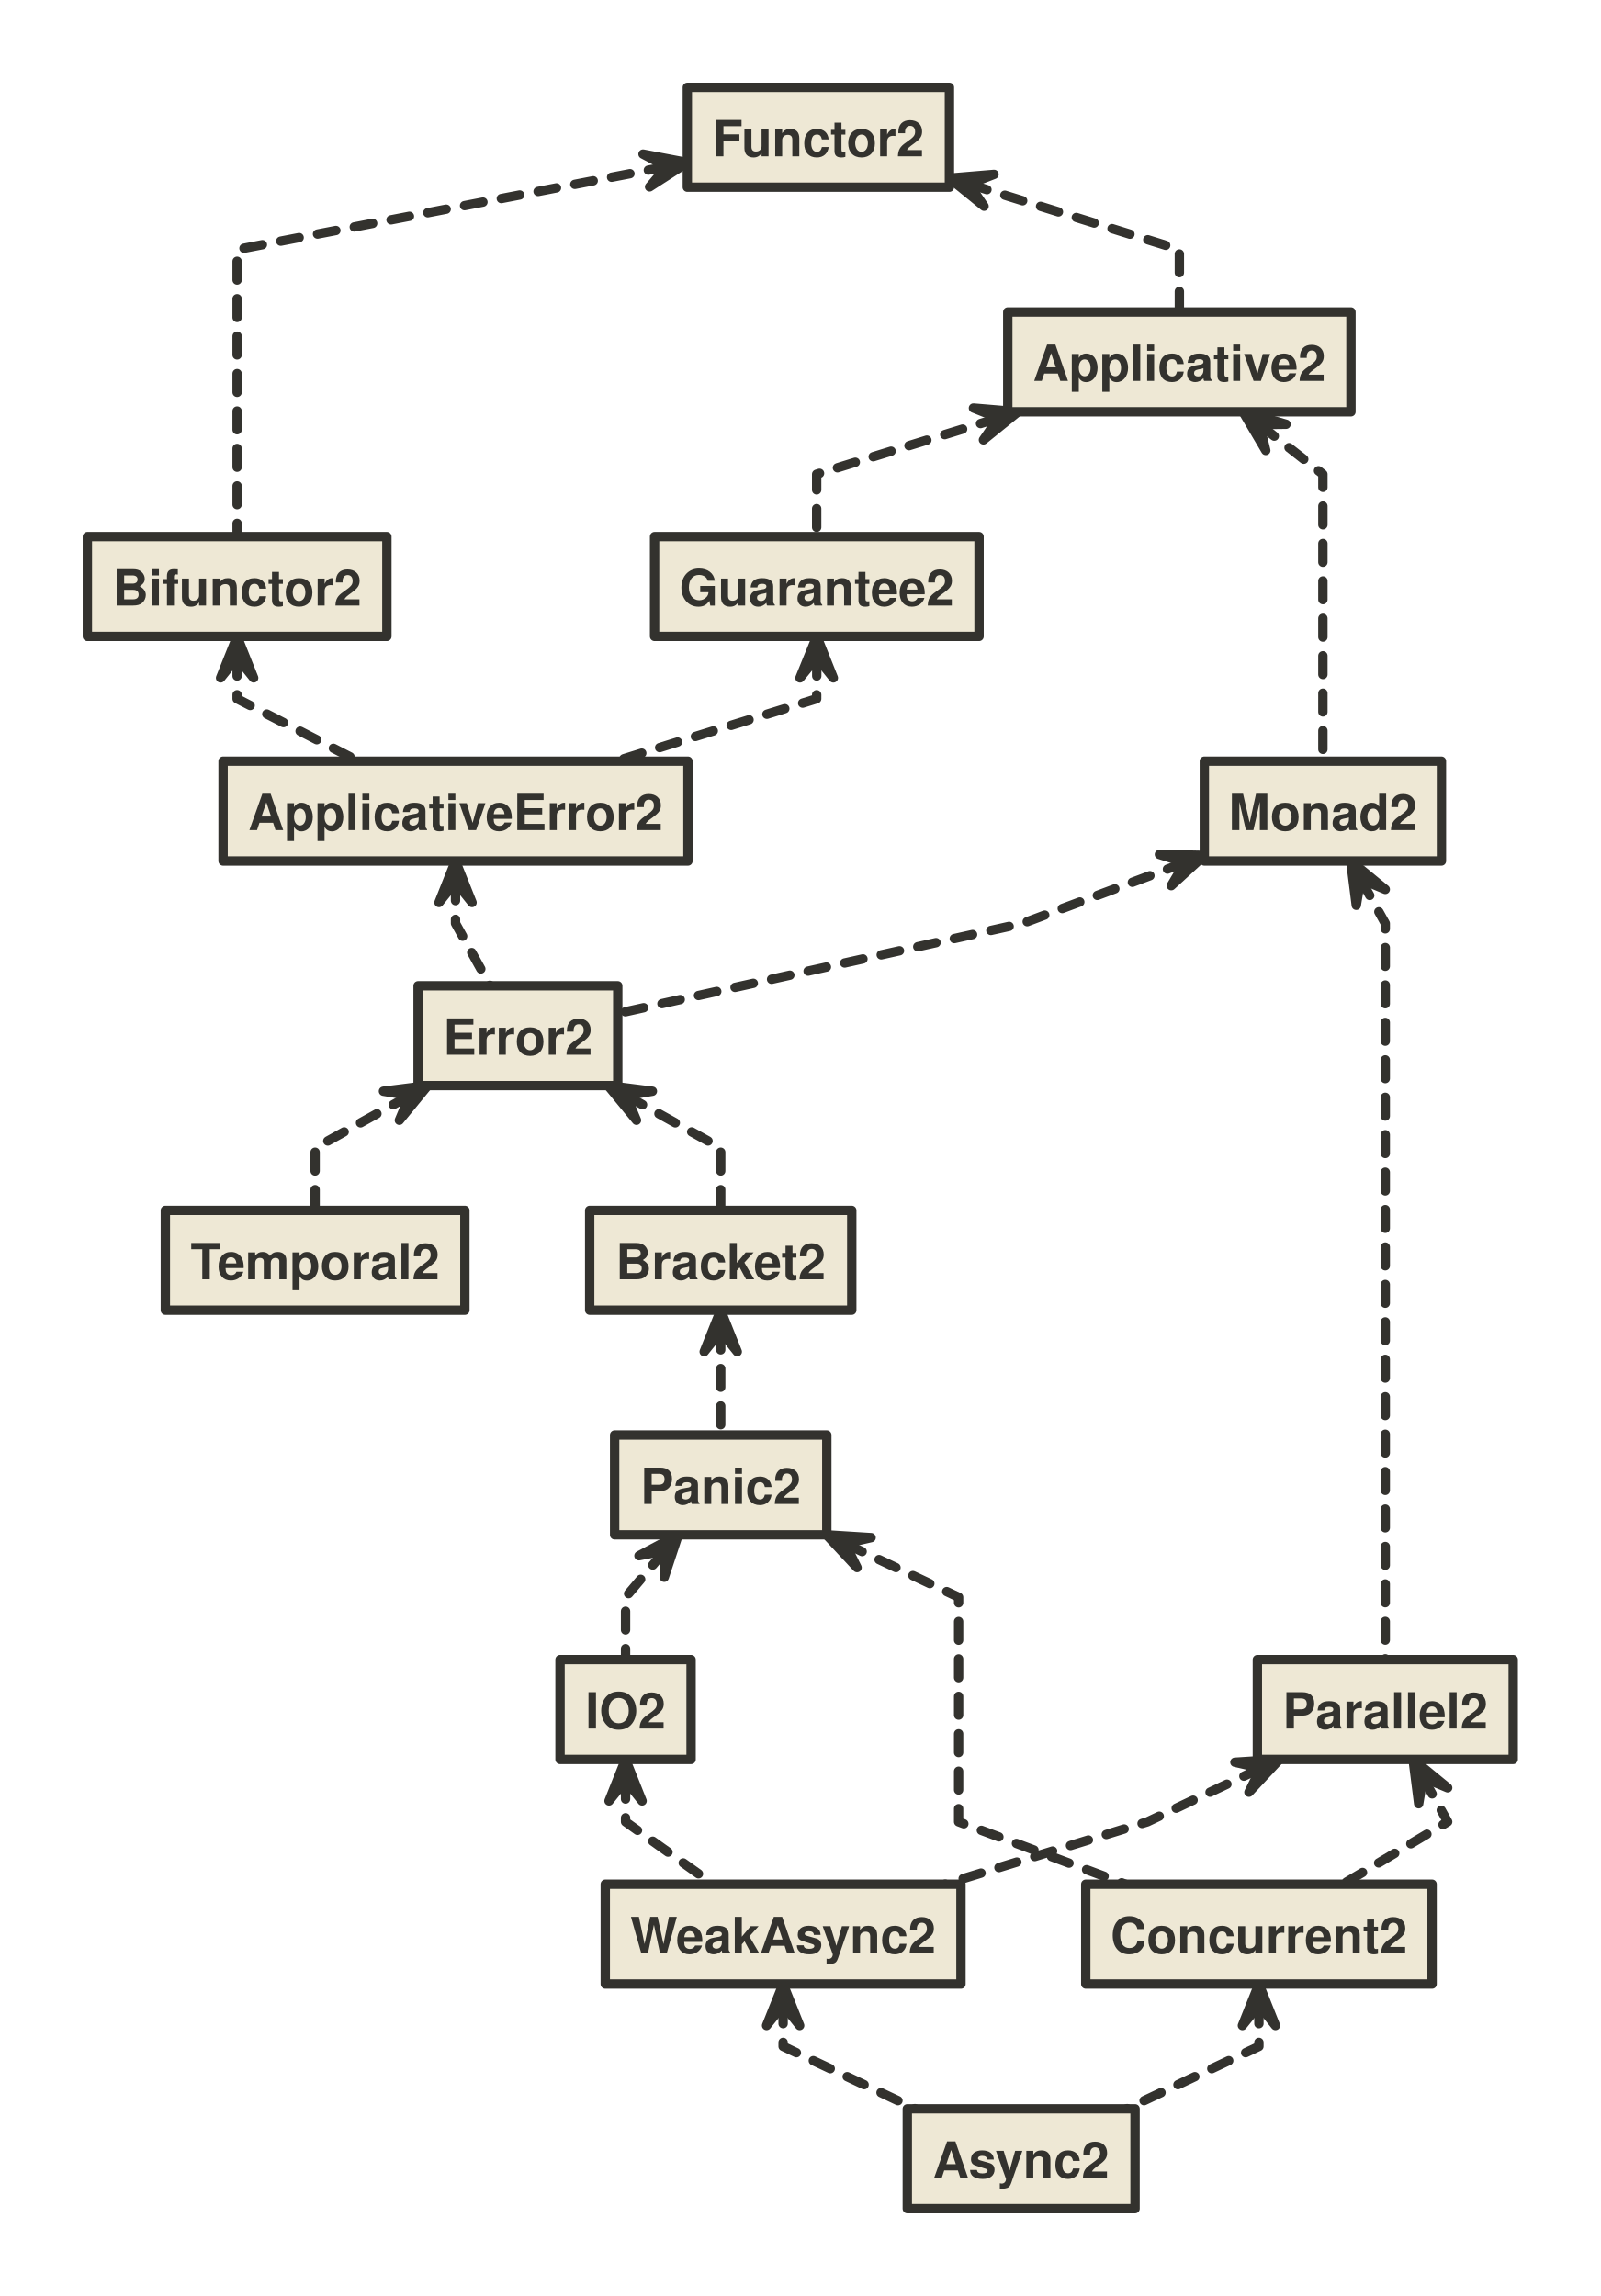
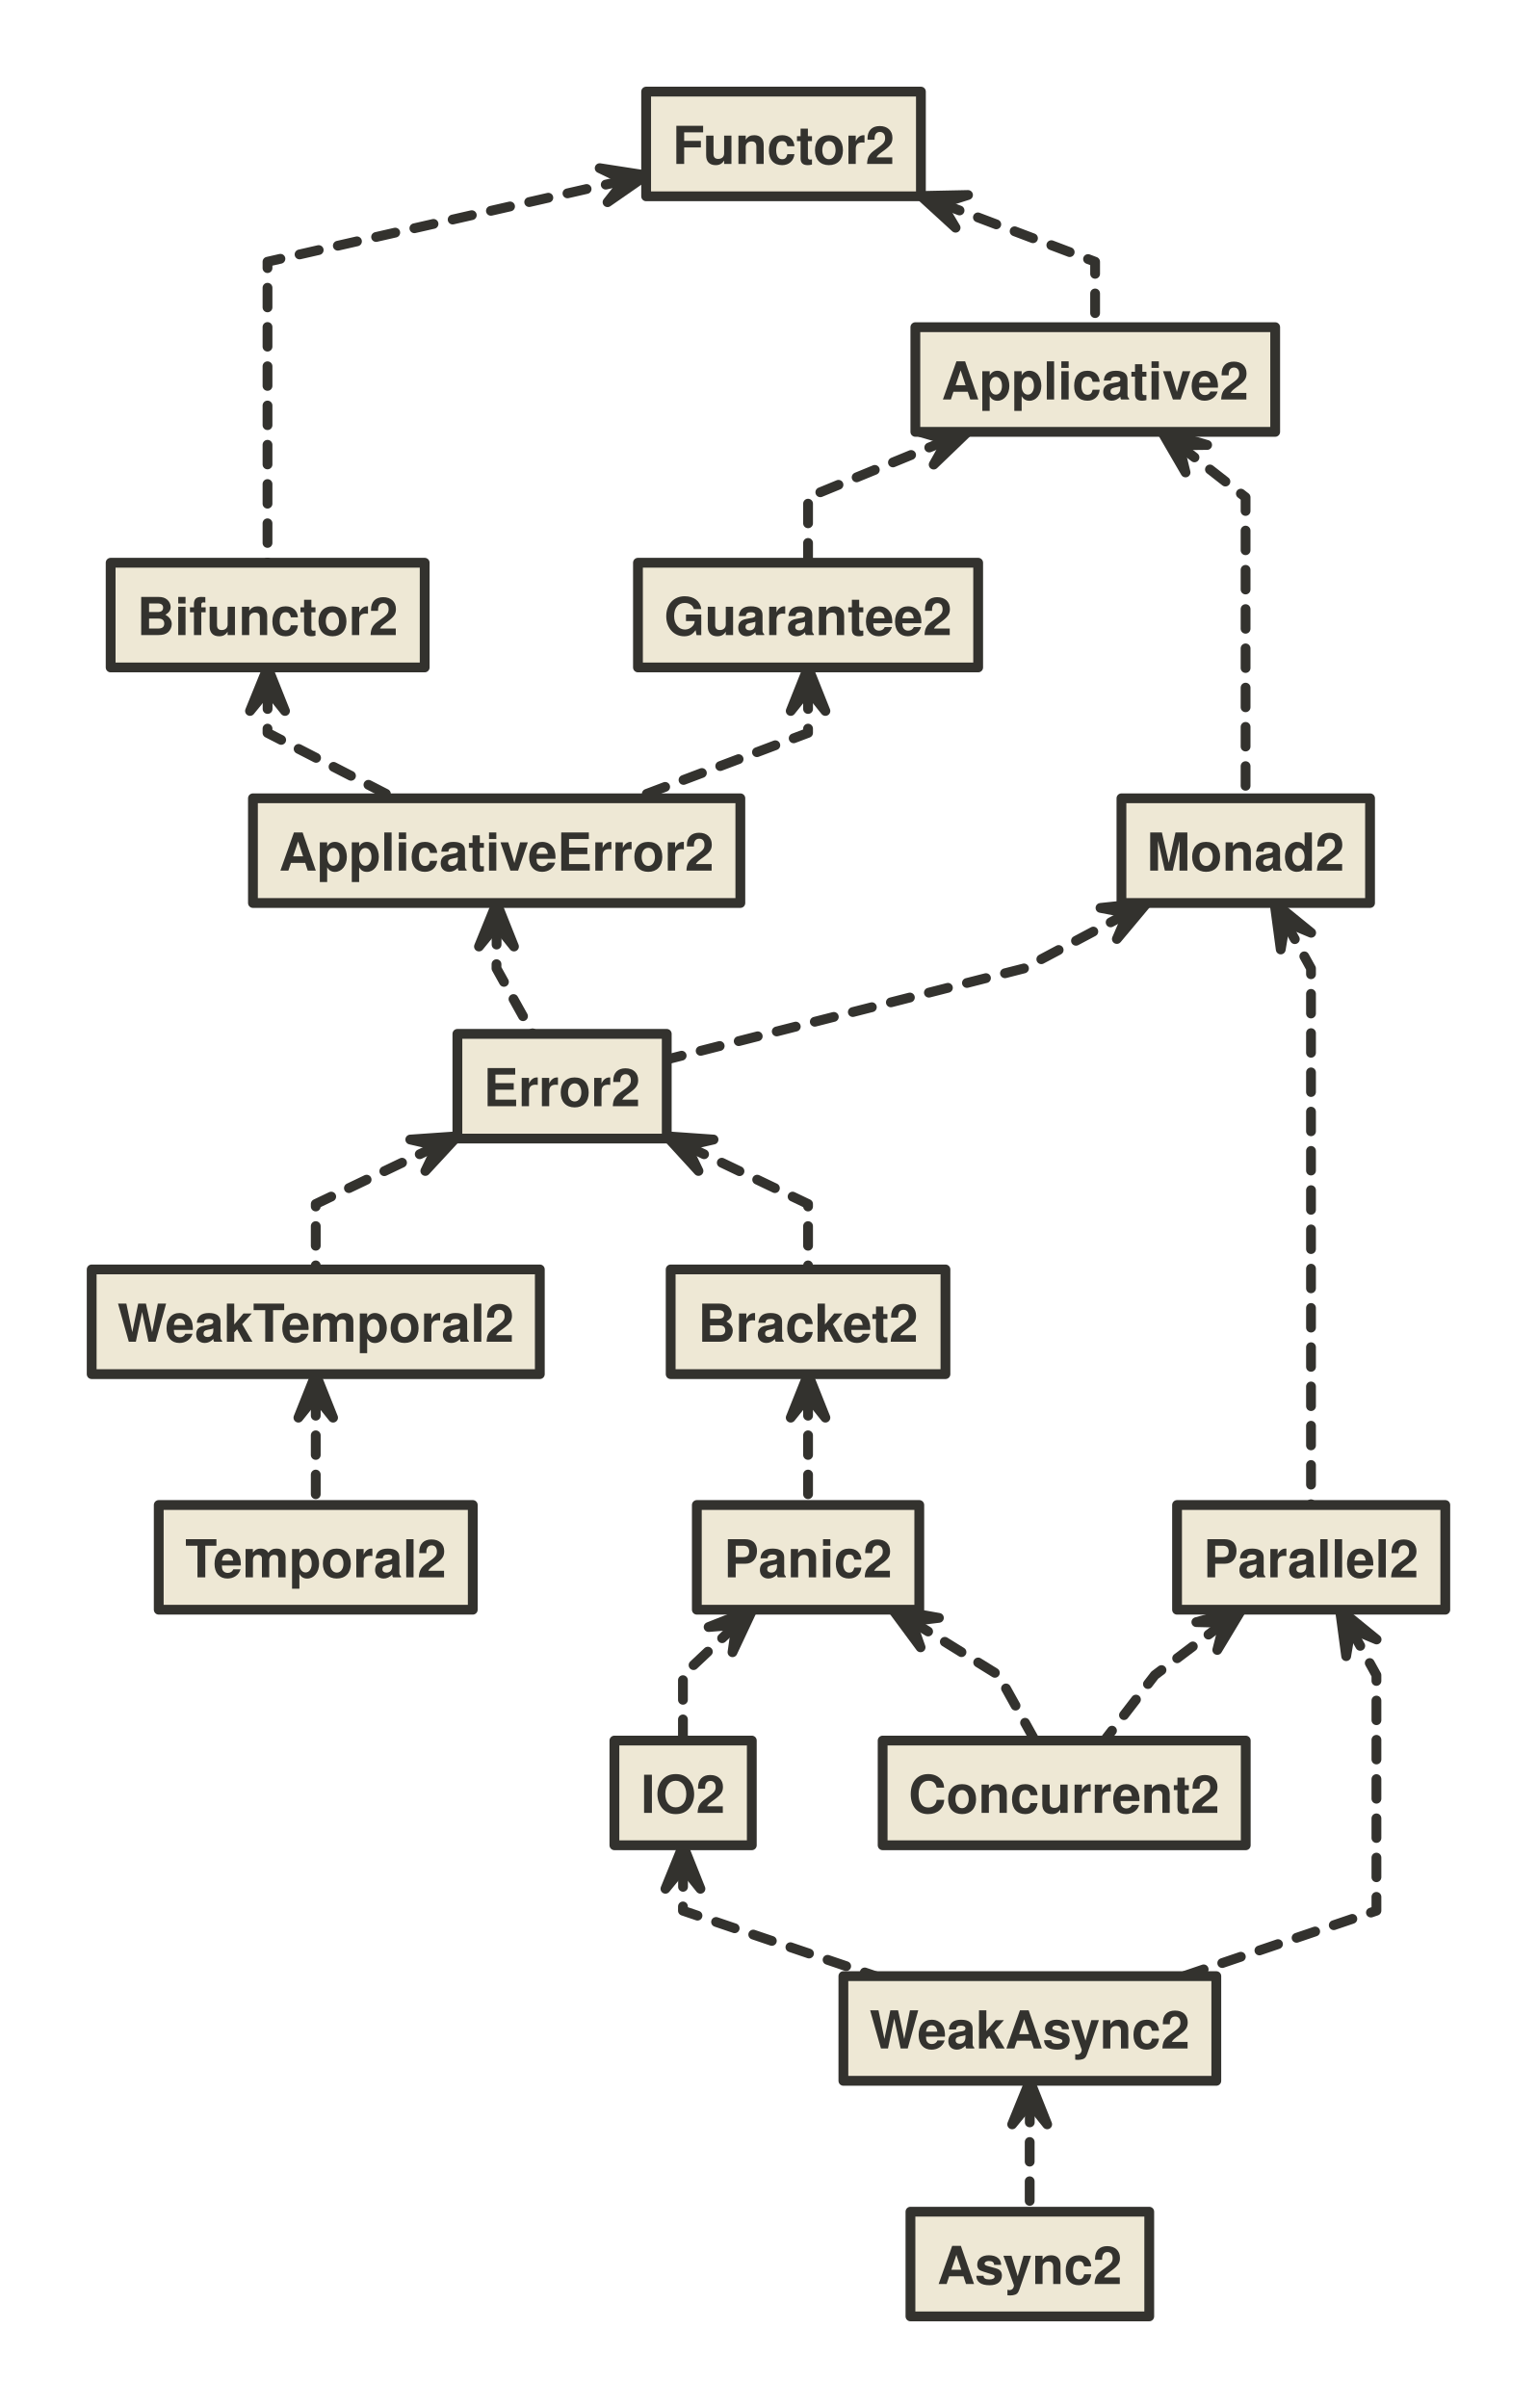
- <svg xmlns="http://www.w3.org/2000/svg" version="1.1" baseProfile="full" width="513.0" height="736.0" viewBox="0 0 513 736">
+ <svg xmlns="http://www.w3.org/2000/svg" version="1.1" baseProfile="full" width="469.8" height="736.0" viewBox="0 0 469.75 736">
  <g stroke-width="1.0" text-align="left" font="12pt Helvetica, Arial, sans-serif" font-size="12pt" font-family="Helvetica" font-weight="bold" font-style="normal">
    <g font-family="Helvetica" font-size="12pt" font-weight="bold" font-style="normal" stroke-width="3.0" stroke-linejoin="round" stroke-linecap="round" stroke="#33322E">
      <g stroke="transparent" fill="transparent">
-         <rect x="0.0" y="0.0" height="736.0" width="513.0" stroke="none" />
+         <rect x="0.0" y="0.0" height="736.0" width="469.8" stroke="none" />
      </g>
      <g transform="translate(8, 8)" fill="#33322E">
        <g transform="translate(20, 20)" fill="#33322E" font-family="Helvetica" font-size="12pt" font-weight="normal" font-style="normal">
          <g stroke-dasharray="6 6">
-             <path d="M185.7 25.4 L48 52 L48 88 L48 88 L48 124 L48 124 L48 144 L48.0 144.0 " fill="none" />
-           </g>
-           <path d="M180.2 31.9 L185.7 25.4 L178.1 21.4 L192.3 24.1 Z" />
-           <g stroke-dasharray="6 6">
-             <path d="M48.0 182.7 L48 196 L86.889 216 L86.9 216.0 " fill="none" />
-           </g>
-           <path d="M53.3 189.3 L48.0 182.7 L42.7 189.3 L48.0 176.0 Z" />
-           <g stroke-dasharray="6 6">
-             <path d="M282.6 31.0 L350 52 L350 72 L350.0 72.0 " fill="none" />
-           </g>
-           <path d="M290.6 27.9 L282.6 31.0 L287.4 38.1 L276.3 29.1 Z" />
-           <g stroke-dasharray="6 6">
-             <path d="M292.0 106.0 L233.75 124 L233.75 144 L233.8 144.0 " fill="none" />
-           </g>
-           <path d="M287.2 113.0 L292.0 106.0 L284.0 102.8 L298.3 104.0 Z" />
-           <g stroke-dasharray="6 6">
-             <path d="M375.7 108.1 L396 124 L396 160 L396 160 L396 196 L396 196 L396 216 L396.0 216.0 " fill="none" />
-           </g>
-           <path d="M384.2 108.0 L375.7 108.1 L377.7 116.4 L370.4 104.0 Z" />
-           <g stroke-dasharray="6 6">
-             <path d="M233.8 182.7 L233.75 196 L169.444 216 L169.4 216.0 " fill="none" />
-           </g>
-           <path d="M239.1 189.3 L233.8 182.7 L228.4 189.3 L233.8 176.0 Z" />
-           <g stroke-dasharray="6 6">
-             <path d="M118.0 254.7 L118 268 L129.111 288 L129.1 288.0 " fill="none" />
-           </g>
-           <path d="M123.3 261.3 L118.0 254.7 L112.7 261.3 L118.0 248.0 Z" />
-           <g stroke-dasharray="6 6">
-             <path d="M103.3 323.2 L73 340 L73 360 L73.0 360.0 " fill="none" />
-           </g>
-           <path d="M100.0 331.1 L103.3 323.2 L94.9 321.8 L109.1 320.0 Z" />
-           <g stroke-dasharray="6 6">
-             <path d="M351.8 248.5 L299.75 268 L170 296.878 L170.0 296.9 " fill="none" />
-           </g>
-           <path d="M347.4 255.9 L351.8 248.5 L343.6 245.9 L358.0 246.2 Z" />
-           <g stroke-dasharray="6 6">
-             <path d="M172.7 323.2 L203 340 L203 360 L203.0 360.0 " fill="none" />
-           </g>
-           <path d="M181.1 321.8 L172.7 323.2 L176.0 331.1 L166.9 320.0 Z" />
-           <g stroke-dasharray="6 6">
-             <path d="M203.0 398.7 L203 412 L203 432 L203.0 432.0 " fill="none" />
-           </g>
-           <path d="M208.3 405.3 L203.0 398.7 L197.7 405.3 L203.0 392.0 Z" />
-           <g stroke-dasharray="6 6">
-             <path d="M185.1 469.1 L172.5 484 L172.5 504 L172.5 504.0 " fill="none" />
-           </g>
-           <path d="M184.9 477.6 L185.1 469.1 L176.8 470.7 L189.4 464.0 Z" />
-           <g stroke-dasharray="6 6">
-             <path d="M172.5 542.7 L172.5 556 L200.556 576 L200.6 576.0 " fill="none" />
-           </g>
-           <path d="M177.8 549.3 L172.5 542.7 L167.2 549.3 L172.5 536.0 Z" />
-           <g stroke-dasharray="6 6">
-             <path d="M223.0 614.7 L223 628 L265.361 648 L265.4 648.0 " fill="none" />
-           </g>
-           <path d="M228.3 621.3 L223.0 614.7 L217.7 621.3 L223.0 608.0 Z" />
-           <g stroke-dasharray="6 6">
-             <path d="M408.1 253.8 L416 268 L416 304 L416 304 L416 340 L416 340 L416 376 L416 376 L416 412 L416 412 L416 448 L416 448 L416 484 L416 484 L416 504 L416.0 504.0 " fill="none" />
-           </g>
-           <path d="M416.0 257.1 L408.1 253.8 L406.7 262.2 L404.9 248.0 Z" />
-           <g stroke-dasharray="6 6">
-             <path d="M376.1 538.8 L339.75 556 L274.889 576 L274.9 576.0 " fill="none" />
-           </g>
-           <path d="M372.3 546.5 L376.1 538.8 L367.8 536.9 L382.1 536.0 Z" />
-           <g stroke-dasharray="6 6">
-             <path d="M242.9 466.8 L279.25 484 L279.25 520 L279.25 520 L279.25 556 L279.25 556 L332.722 576 L332.7 576.0 " fill="none" />
-           </g>
-           <path d="M251.2 464.9 L242.9 466.8 L246.7 474.5 L236.9 464.0 Z" />
-           <g stroke-dasharray="6 6">
-             <path d="M428.1 541.8 L436 556 L402.389 576 L402.4 576.0 " fill="none" />
-           </g>
-           <path d="M436.0 545.1 L428.1 541.8 L426.7 550.2 L424.9 536.0 Z" />
-           <g stroke-dasharray="6 6">
-             <path d="M375.5 614.7 L375.5 628 L333.139 648 L333.1 648.0 " fill="none" />
-           </g>
-           <path d="M380.8 621.3 L375.5 614.7 L370.2 621.3 L375.5 608.0 Z" />
+             <path d="M163.0 27.1 L53.75 52 L53.75 88 L53.75 88 L53.75 124 L53.75 124 L53.75 144 L53.8 144.0 " fill="none" />
+           </g>
+           <path d="M157.7 33.8 L163.0 27.1 L155.3 23.4 L169.5 25.6 Z" />
+           <g stroke-dasharray="6 6">
+             <path d="M53.8 182.7 L53.75 196 L92.639 216 L92.6 216.0 " fill="none" />
+           </g>
+           <path d="M59.1 189.3 L53.8 182.7 L48.4 189.3 L53.8 176.0 Z" />
+           <g stroke-dasharray="6 6">
+             <path d="M259.7 34.2 L306.75 52 L306.75 72 L306.8 72.0 " fill="none" />
+           </g>
+           <path d="M267.9 31.6 L259.7 34.2 L264.1 41.6 L253.5 31.9 Z" />
+           <g stroke-dasharray="6 6">
+             <path d="M261.6 106.5 L219 124 L219 144 L219.0 144.0 " fill="none" />
+           </g>
+           <path d="M257.4 114.0 L261.6 106.5 L253.4 104.1 L267.8 104.0 Z" />
+           <g stroke-dasharray="6 6">
+             <path d="M332.4 108.1 L352.75 124 L352.75 160 L352.75 160 L352.75 196 L352.75 196 L352.75 216 L352.8 216.0 " fill="none" />
+           </g>
+           <path d="M341.0 108.0 L332.4 108.1 L334.4 116.4 L327.2 104.0 Z" />
+           <g stroke-dasharray="6 6">
+             <path d="M219.0 182.7 L219 196 L166.083 216 L166.1 216.0 " fill="none" />
+           </g>
+           <path d="M224.3 189.3 L219.0 182.7 L213.7 189.3 L219.0 176.0 Z" />
+           <g stroke-dasharray="6 6">
+             <path d="M123.8 254.7 L123.75 268 L134.861 288 L134.9 288.0 " fill="none" />
+           </g>
+           <path d="M129.1 261.3 L123.8 254.7 L118.4 261.3 L123.8 248.0 Z" />
+           <g stroke-dasharray="6 6">
+             <path d="M105.7 322.2 L68.5 340 L68.5 360 L68.5 360.0 " fill="none" />
+           </g>
+           <path d="M102.0 329.9 L105.7 322.2 L97.4 320.3 L111.8 319.3 Z" />
+           <g stroke-dasharray="6 6">
+             <path d="M68.5 398.7 L68.5 412 L68.5 432 L68.5 432.0 " fill="none" />
+           </g>
+           <path d="M73.8 405.3 L68.5 398.7 L63.2 405.3 L68.5 392.0 Z" />
+           <g stroke-dasharray="6 6">
+             <path d="M316.8 251.1 L285 268 L175.75 295.844 L175.8 295.8 " fill="none" />
+           </g>
+           <path d="M313.4 259.0 L316.8 251.1 L308.4 249.5 L322.6 248.0 Z" />
+           <g stroke-dasharray="6 6">
+             <path d="M181.8 322.2 L219 340 L219 360 L219.0 360.0 " fill="none" />
+           </g>
+           <path d="M190.1 320.3 L181.8 322.2 L185.5 329.9 L175.8 319.3 Z" />
+           <g stroke-dasharray="6 6">
+             <path d="M219.0 398.7 L219 412 L219 432 L219.0 432.0 " fill="none" />
+           </g>
+           <path d="M224.3 405.3 L219.0 398.7 L213.7 405.3 L219.0 392.0 Z" />
+           <g stroke-dasharray="6 6">
+             <path d="M197.1 468.6 L180.75 484 L180.75 504 L180.8 504.0 " fill="none" />
+           </g>
+           <path d="M195.9 477.0 L197.1 468.6 L188.6 469.3 L202.0 464.0 Z" />
+           <g stroke-dasharray="6 6">
+             <path d="M180.8 542.7 L180.75 556 L239.639 576 L239.6 576.0 " fill="none" />
+           </g>
+           <path d="M186.1 549.3 L180.8 542.7 L175.4 549.3 L180.8 536.0 Z" />
+           <g stroke-dasharray="6 6">
+             <path d="M286.8 614.7 L286.75 628 L286.75 648 L286.8 648.0 " fill="none" />
+           </g>
+           <path d="M292.1 621.3 L286.8 614.7 L281.4 621.3 L286.8 608.0 Z" />
+           <g stroke-dasharray="6 6">
+             <path d="M364.9 253.8 L372.75 268 L372.75 304 L372.75 304 L372.75 340 L372.75 340 L372.75 376 L372.75 376 L372.75 412 L372.75 412 L372.75 432 L372.8 432.0 " fill="none" />
+           </g>
+           <path d="M372.8 257.1 L364.9 253.8 L363.5 262.2 L361.6 248.0 Z" />
+           <g stroke-dasharray="6 6">
+             <path d="M384.9 469.8 L392.75 484 L392.75 520 L392.75 520 L392.75 556 L392.75 556 L333.861 576 L333.9 576.0 " fill="none" />
+           </g>
+           <path d="M392.8 473.1 L384.9 469.8 L383.5 478.2 L381.6 464.0 Z" />
+           <g stroke-dasharray="6 6">
+             <path d="M250.6 467.5 L277.25 484 L288.361 504 L288.4 504.0 " fill="none" />
+           </g>
+           <path d="M259.0 466.5 L250.6 467.5 L253.4 475.5 L244.9 464.0 Z" />
+           <g stroke-dasharray="6 6">
+             <path d="M346.2 468.0 L325 484 L309.583 504 L309.6 504.0 " fill="none" />
+           </g>
+           <path d="M344.1 476.3 L346.2 468.0 L337.7 467.8 L351.5 464.0 Z" />
          <g data-name="Functor2">
            <g fill="#eee8d5" stroke="#33322E" data-name="Functor2">
-               <rect x="192.3" y="0.0" height="32.0" width="84.0" data-name="Functor2" />
-             </g>
-             <g transform="translate(192.25, 0)" font-family="Helvetica" font-size="12pt" font-weight="bold" font-style="normal" data-name="Functor2" data-compartment="0">
+               <rect x="169.5" y="0.0" height="32.0" width="84.0" data-name="Functor2" />
+             </g>
+             <g transform="translate(169.5, 0)" font-family="Helvetica" font-size="12pt" font-weight="bold" font-style="normal" data-name="Functor2" data-compartment="0">
              <g transform="translate(8, 8)" fill="#33322E" text-align="center" data-name="Functor2" data-compartment="0">
                <text x="34.0" y="14.1" stroke="none" text-anchor="middle" data-name="Functor2" data-compartment="0">Functor2</text>
              </g>
            </g>
          </g>
          <g data-name="Bifunctor2">
            <g fill="#eee8d5" stroke="#33322E" data-name="Bifunctor2">
-               <rect x="0.0" y="144.0" height="32.0" width="96.0" data-name="Bifunctor2" />
-             </g>
-             <g transform="translate(0, 144)" font-family="Helvetica" font-size="12pt" font-weight="bold" font-style="normal" data-name="Bifunctor2" data-compartment="0">
+               <rect x="5.8" y="144.0" height="32.0" width="96.0" data-name="Bifunctor2" />
+             </g>
+             <g transform="translate(5.75, 144)" font-family="Helvetica" font-size="12pt" font-weight="bold" font-style="normal" data-name="Bifunctor2" data-compartment="0">
              <g transform="translate(8, 8)" fill="#33322E" text-align="center" data-name="Bifunctor2" data-compartment="0">
                <text x="40.0" y="14.1" stroke="none" text-anchor="middle" data-name="Bifunctor2" data-compartment="0">Bifunctor2</text>
              </g>
            </g>
          </g>
          <g data-name="ApplicativeError2">
            <g fill="#eee8d5" stroke="#33322E" data-name="ApplicativeError2">
-               <rect x="43.5" y="216.0" height="32.0" width="149.0" data-name="ApplicativeError2" />
-             </g>
-             <g transform="translate(43.5, 216)" font-family="Helvetica" font-size="12pt" font-weight="bold" font-style="normal" data-name="ApplicativeError2" data-compartment="0">
+               <rect x="49.3" y="216.0" height="32.0" width="149.0" data-name="ApplicativeError2" />
+             </g>
+             <g transform="translate(49.25, 216)" font-family="Helvetica" font-size="12pt" font-weight="bold" font-style="normal" data-name="ApplicativeError2" data-compartment="0">
              <g transform="translate(8, 8)" fill="#33322E" text-align="center" data-name="ApplicativeError2" data-compartment="0">
                <text x="66.5" y="14.1" stroke="none" text-anchor="middle" data-name="ApplicativeError2" data-compartment="0">ApplicativeError2</text>
              </g>
            </g>
          </g>
          <g data-name="Applicative2">
            <g fill="#eee8d5" stroke="#33322E" data-name="Applicative2">
-               <rect x="295.0" y="72.0" height="32.0" width="110.0" data-name="Applicative2" />
-             </g>
-             <g transform="translate(295, 72)" font-family="Helvetica" font-size="12pt" font-weight="bold" font-style="normal" data-name="Applicative2" data-compartment="0">
+               <rect x="251.8" y="72.0" height="32.0" width="110.0" data-name="Applicative2" />
+             </g>
+             <g transform="translate(251.75, 72)" font-family="Helvetica" font-size="12pt" font-weight="bold" font-style="normal" data-name="Applicative2" data-compartment="0">
              <g transform="translate(8, 8)" fill="#33322E" text-align="center" data-name="Applicative2" data-compartment="0">
                <text x="47.0" y="14.1" stroke="none" text-anchor="middle" data-name="Applicative2" data-compartment="0">Applicative2</text>
              </g>
            </g>
          </g>
          <g data-name="Guarantee2">
            <g fill="#eee8d5" stroke="#33322E" data-name="Guarantee2">
-               <rect x="181.8" y="144.0" height="32.0" width="104.0" data-name="Guarantee2" />
-             </g>
-             <g transform="translate(181.75, 144)" font-family="Helvetica" font-size="12pt" font-weight="bold" font-style="normal" data-name="Guarantee2" data-compartment="0">
+               <rect x="167.0" y="144.0" height="32.0" width="104.0" data-name="Guarantee2" />
+             </g>
+             <g transform="translate(167, 144)" font-family="Helvetica" font-size="12pt" font-weight="bold" font-style="normal" data-name="Guarantee2" data-compartment="0">
              <g transform="translate(8, 8)" fill="#33322E" text-align="center" data-name="Guarantee2" data-compartment="0">
                <text x="44.0" y="14.1" stroke="none" text-anchor="middle" data-name="Guarantee2" data-compartment="0">Guarantee2</text>
              </g>
            </g>
          </g>
          <g data-name="Monad2">
            <g fill="#eee8d5" stroke="#33322E" data-name="Monad2">
-               <rect x="358.0" y="216.0" height="32.0" width="76.0" data-name="Monad2" />
-             </g>
-             <g transform="translate(358, 216)" font-family="Helvetica" font-size="12pt" font-weight="bold" font-style="normal" data-name="Monad2" data-compartment="0">
+               <rect x="314.8" y="216.0" height="32.0" width="76.0" data-name="Monad2" />
+             </g>
+             <g transform="translate(314.75, 216)" font-family="Helvetica" font-size="12pt" font-weight="bold" font-style="normal" data-name="Monad2" data-compartment="0">
              <g transform="translate(8, 8)" fill="#33322E" text-align="center" data-name="Monad2" data-compartment="0">
                <text x="30.0" y="14.1" stroke="none" text-anchor="middle" data-name="Monad2" data-compartment="0">Monad2</text>
              </g>
            </g>
          </g>
          <g data-name="Error2">
            <g fill="#eee8d5" stroke="#33322E" data-name="Error2">
-               <rect x="106.0" y="288.0" height="32.0" width="64.0" data-name="Error2" />
-             </g>
-             <g transform="translate(106, 288)" font-family="Helvetica" font-size="12pt" font-weight="bold" font-style="normal" data-name="Error2" data-compartment="0">
+               <rect x="111.8" y="288.0" height="32.0" width="64.0" data-name="Error2" />
+             </g>
+             <g transform="translate(111.75, 288)" font-family="Helvetica" font-size="12pt" font-weight="bold" font-style="normal" data-name="Error2" data-compartment="0">
              <g transform="translate(8, 8)" fill="#33322E" text-align="center" data-name="Error2" data-compartment="0">
                <text x="24.0" y="14.1" stroke="none" text-anchor="middle" data-name="Error2" data-compartment="0">Error2</text>
              </g>
            </g>
          </g>
+           <g data-name="WeakTemporal2">
+             <g fill="#eee8d5" stroke="#33322E" data-name="WeakTemporal2">
+               <rect x="0.0" y="360.0" height="32.0" width="137.0" data-name="WeakTemporal2" />
+             </g>
+             <g transform="translate(0, 360)" font-family="Helvetica" font-size="12pt" font-weight="bold" font-style="normal" data-name="WeakTemporal2" data-compartment="0">
+               <g transform="translate(8, 8)" fill="#33322E" text-align="center" data-name="WeakTemporal2" data-compartment="0">
+                 <text x="60.5" y="14.1" stroke="none" text-anchor="middle" data-name="WeakTemporal2" data-compartment="0">WeakTemporal2</text>
+               </g>
+             </g>
+           </g>
          <g data-name="Temporal2">
            <g fill="#eee8d5" stroke="#33322E" data-name="Temporal2">
-               <rect x="25.0" y="360.0" height="32.0" width="96.0" data-name="Temporal2" />
-             </g>
-             <g transform="translate(25, 360)" font-family="Helvetica" font-size="12pt" font-weight="bold" font-style="normal" data-name="Temporal2" data-compartment="0">
+               <rect x="20.5" y="432.0" height="32.0" width="96.0" data-name="Temporal2" />
+             </g>
+             <g transform="translate(20.5, 432)" font-family="Helvetica" font-size="12pt" font-weight="bold" font-style="normal" data-name="Temporal2" data-compartment="0">
              <g transform="translate(8, 8)" fill="#33322E" text-align="center" data-name="Temporal2" data-compartment="0">
                <text x="40.0" y="14.1" stroke="none" text-anchor="middle" data-name="Temporal2" data-compartment="0">Temporal2</text>
              </g>
            </g>
          </g>
          <g data-name="Bracket2">
            <g fill="#eee8d5" stroke="#33322E" data-name="Bracket2">
-               <rect x="161.0" y="360.0" height="32.0" width="84.0" data-name="Bracket2" />
-             </g>
-             <g transform="translate(161, 360)" font-family="Helvetica" font-size="12pt" font-weight="bold" font-style="normal" data-name="Bracket2" data-compartment="0">
+               <rect x="177.0" y="360.0" height="32.0" width="84.0" data-name="Bracket2" />
+             </g>
+             <g transform="translate(177, 360)" font-family="Helvetica" font-size="12pt" font-weight="bold" font-style="normal" data-name="Bracket2" data-compartment="0">
              <g transform="translate(8, 8)" fill="#33322E" text-align="center" data-name="Bracket2" data-compartment="0">
                <text x="34.0" y="14.1" stroke="none" text-anchor="middle" data-name="Bracket2" data-compartment="0">Bracket2</text>
              </g>
            </g>
          </g>
          <g data-name="Panic2">
            <g fill="#eee8d5" stroke="#33322E" data-name="Panic2">
-               <rect x="169.0" y="432.0" height="32.0" width="68.0" data-name="Panic2" />
-             </g>
-             <g transform="translate(169, 432)" font-family="Helvetica" font-size="12pt" font-weight="bold" font-style="normal" data-name="Panic2" data-compartment="0">
+               <rect x="185.0" y="432.0" height="32.0" width="68.0" data-name="Panic2" />
+             </g>
+             <g transform="translate(185, 432)" font-family="Helvetica" font-size="12pt" font-weight="bold" font-style="normal" data-name="Panic2" data-compartment="0">
              <g transform="translate(8, 8)" fill="#33322E" text-align="center" data-name="Panic2" data-compartment="0">
                <text x="26.0" y="14.1" stroke="none" text-anchor="middle" data-name="Panic2" data-compartment="0">Panic2</text>
              </g>
            </g>
          </g>
          <g data-name="IO2">
            <g fill="#eee8d5" stroke="#33322E" data-name="IO2">
-               <rect x="151.5" y="504.0" height="32.0" width="42.0" data-name="IO2" />
-             </g>
-             <g transform="translate(151.5, 504)" font-family="Helvetica" font-size="12pt" font-weight="bold" font-style="normal" data-name="IO2" data-compartment="0">
+               <rect x="159.8" y="504.0" height="32.0" width="42.0" data-name="IO2" />
+             </g>
+             <g transform="translate(159.75, 504)" font-family="Helvetica" font-size="12pt" font-weight="bold" font-style="normal" data-name="IO2" data-compartment="0">
              <g transform="translate(8, 8)" fill="#33322E" text-align="center" data-name="IO2" data-compartment="0">
                <text x="13.0" y="14.1" stroke="none" text-anchor="middle" data-name="IO2" data-compartment="0">IO2</text>
              </g>
            </g>
          </g>
          <g data-name="WeakAsync2">
            <g fill="#eee8d5" stroke="#33322E" data-name="WeakAsync2">
-               <rect x="166.0" y="576.0" height="32.0" width="114.0" data-name="WeakAsync2" />
-             </g>
-             <g transform="translate(166, 576)" font-family="Helvetica" font-size="12pt" font-weight="bold" font-style="normal" data-name="WeakAsync2" data-compartment="0">
+               <rect x="229.8" y="576.0" height="32.0" width="114.0" data-name="WeakAsync2" />
+             </g>
+             <g transform="translate(229.75, 576)" font-family="Helvetica" font-size="12pt" font-weight="bold" font-style="normal" data-name="WeakAsync2" data-compartment="0">
              <g transform="translate(8, 8)" fill="#33322E" text-align="center" data-name="WeakAsync2" data-compartment="0">
                <text x="49.0" y="14.1" stroke="none" text-anchor="middle" data-name="WeakAsync2" data-compartment="0">WeakAsync2</text>
              </g>
            </g>
          </g>
          <g data-name="Async2">
            <g fill="#eee8d5" stroke="#33322E" data-name="Async2">
-               <rect x="262.8" y="648.0" height="32.0" width="73.0" data-name="Async2" />
-             </g>
-             <g transform="translate(262.75, 648)" font-family="Helvetica" font-size="12pt" font-weight="bold" font-style="normal" data-name="Async2" data-compartment="0">
+               <rect x="250.3" y="648.0" height="32.0" width="73.0" data-name="Async2" />
+             </g>
+             <g transform="translate(250.25, 648)" font-family="Helvetica" font-size="12pt" font-weight="bold" font-style="normal" data-name="Async2" data-compartment="0">
              <g transform="translate(8, 8)" fill="#33322E" text-align="center" data-name="Async2" data-compartment="0">
                <text x="28.5" y="14.1" stroke="none" text-anchor="middle" data-name="Async2" data-compartment="0">Async2</text>
              </g>
            </g>
          </g>
          <g data-name="Parallel2">
            <g fill="#eee8d5" stroke="#33322E" data-name="Parallel2">
-               <rect x="375.0" y="504.0" height="32.0" width="82.0" data-name="Parallel2" />
-             </g>
-             <g transform="translate(375, 504)" font-family="Helvetica" font-size="12pt" font-weight="bold" font-style="normal" data-name="Parallel2" data-compartment="0">
+               <rect x="331.8" y="432.0" height="32.0" width="82.0" data-name="Parallel2" />
+             </g>
+             <g transform="translate(331.75, 432)" font-family="Helvetica" font-size="12pt" font-weight="bold" font-style="normal" data-name="Parallel2" data-compartment="0">
              <g transform="translate(8, 8)" fill="#33322E" text-align="center" data-name="Parallel2" data-compartment="0">
                <text x="33.0" y="14.1" stroke="none" text-anchor="middle" data-name="Parallel2" data-compartment="0">Parallel2</text>
              </g>
            </g>
          </g>
          <g data-name="Concurrent2">
            <g fill="#eee8d5" stroke="#33322E" data-name="Concurrent2">
-               <rect x="320.0" y="576.0" height="32.0" width="111.0" data-name="Concurrent2" />
-             </g>
-             <g transform="translate(320, 576)" font-family="Helvetica" font-size="12pt" font-weight="bold" font-style="normal" data-name="Concurrent2" data-compartment="0">
+               <rect x="241.8" y="504.0" height="32.0" width="111.0" data-name="Concurrent2" />
+             </g>
+             <g transform="translate(241.75, 504)" font-family="Helvetica" font-size="12pt" font-weight="bold" font-style="normal" data-name="Concurrent2" data-compartment="0">
              <g transform="translate(8, 8)" fill="#33322E" text-align="center" data-name="Concurrent2" data-compartment="0">
                <text x="47.5" y="14.1" stroke="none" text-anchor="middle" data-name="Concurrent2" data-compartment="0">Concurrent2</text>
              </g>
            </g>
          </g>
        </g>
      </g>
    </g>
  </g>
</svg>
